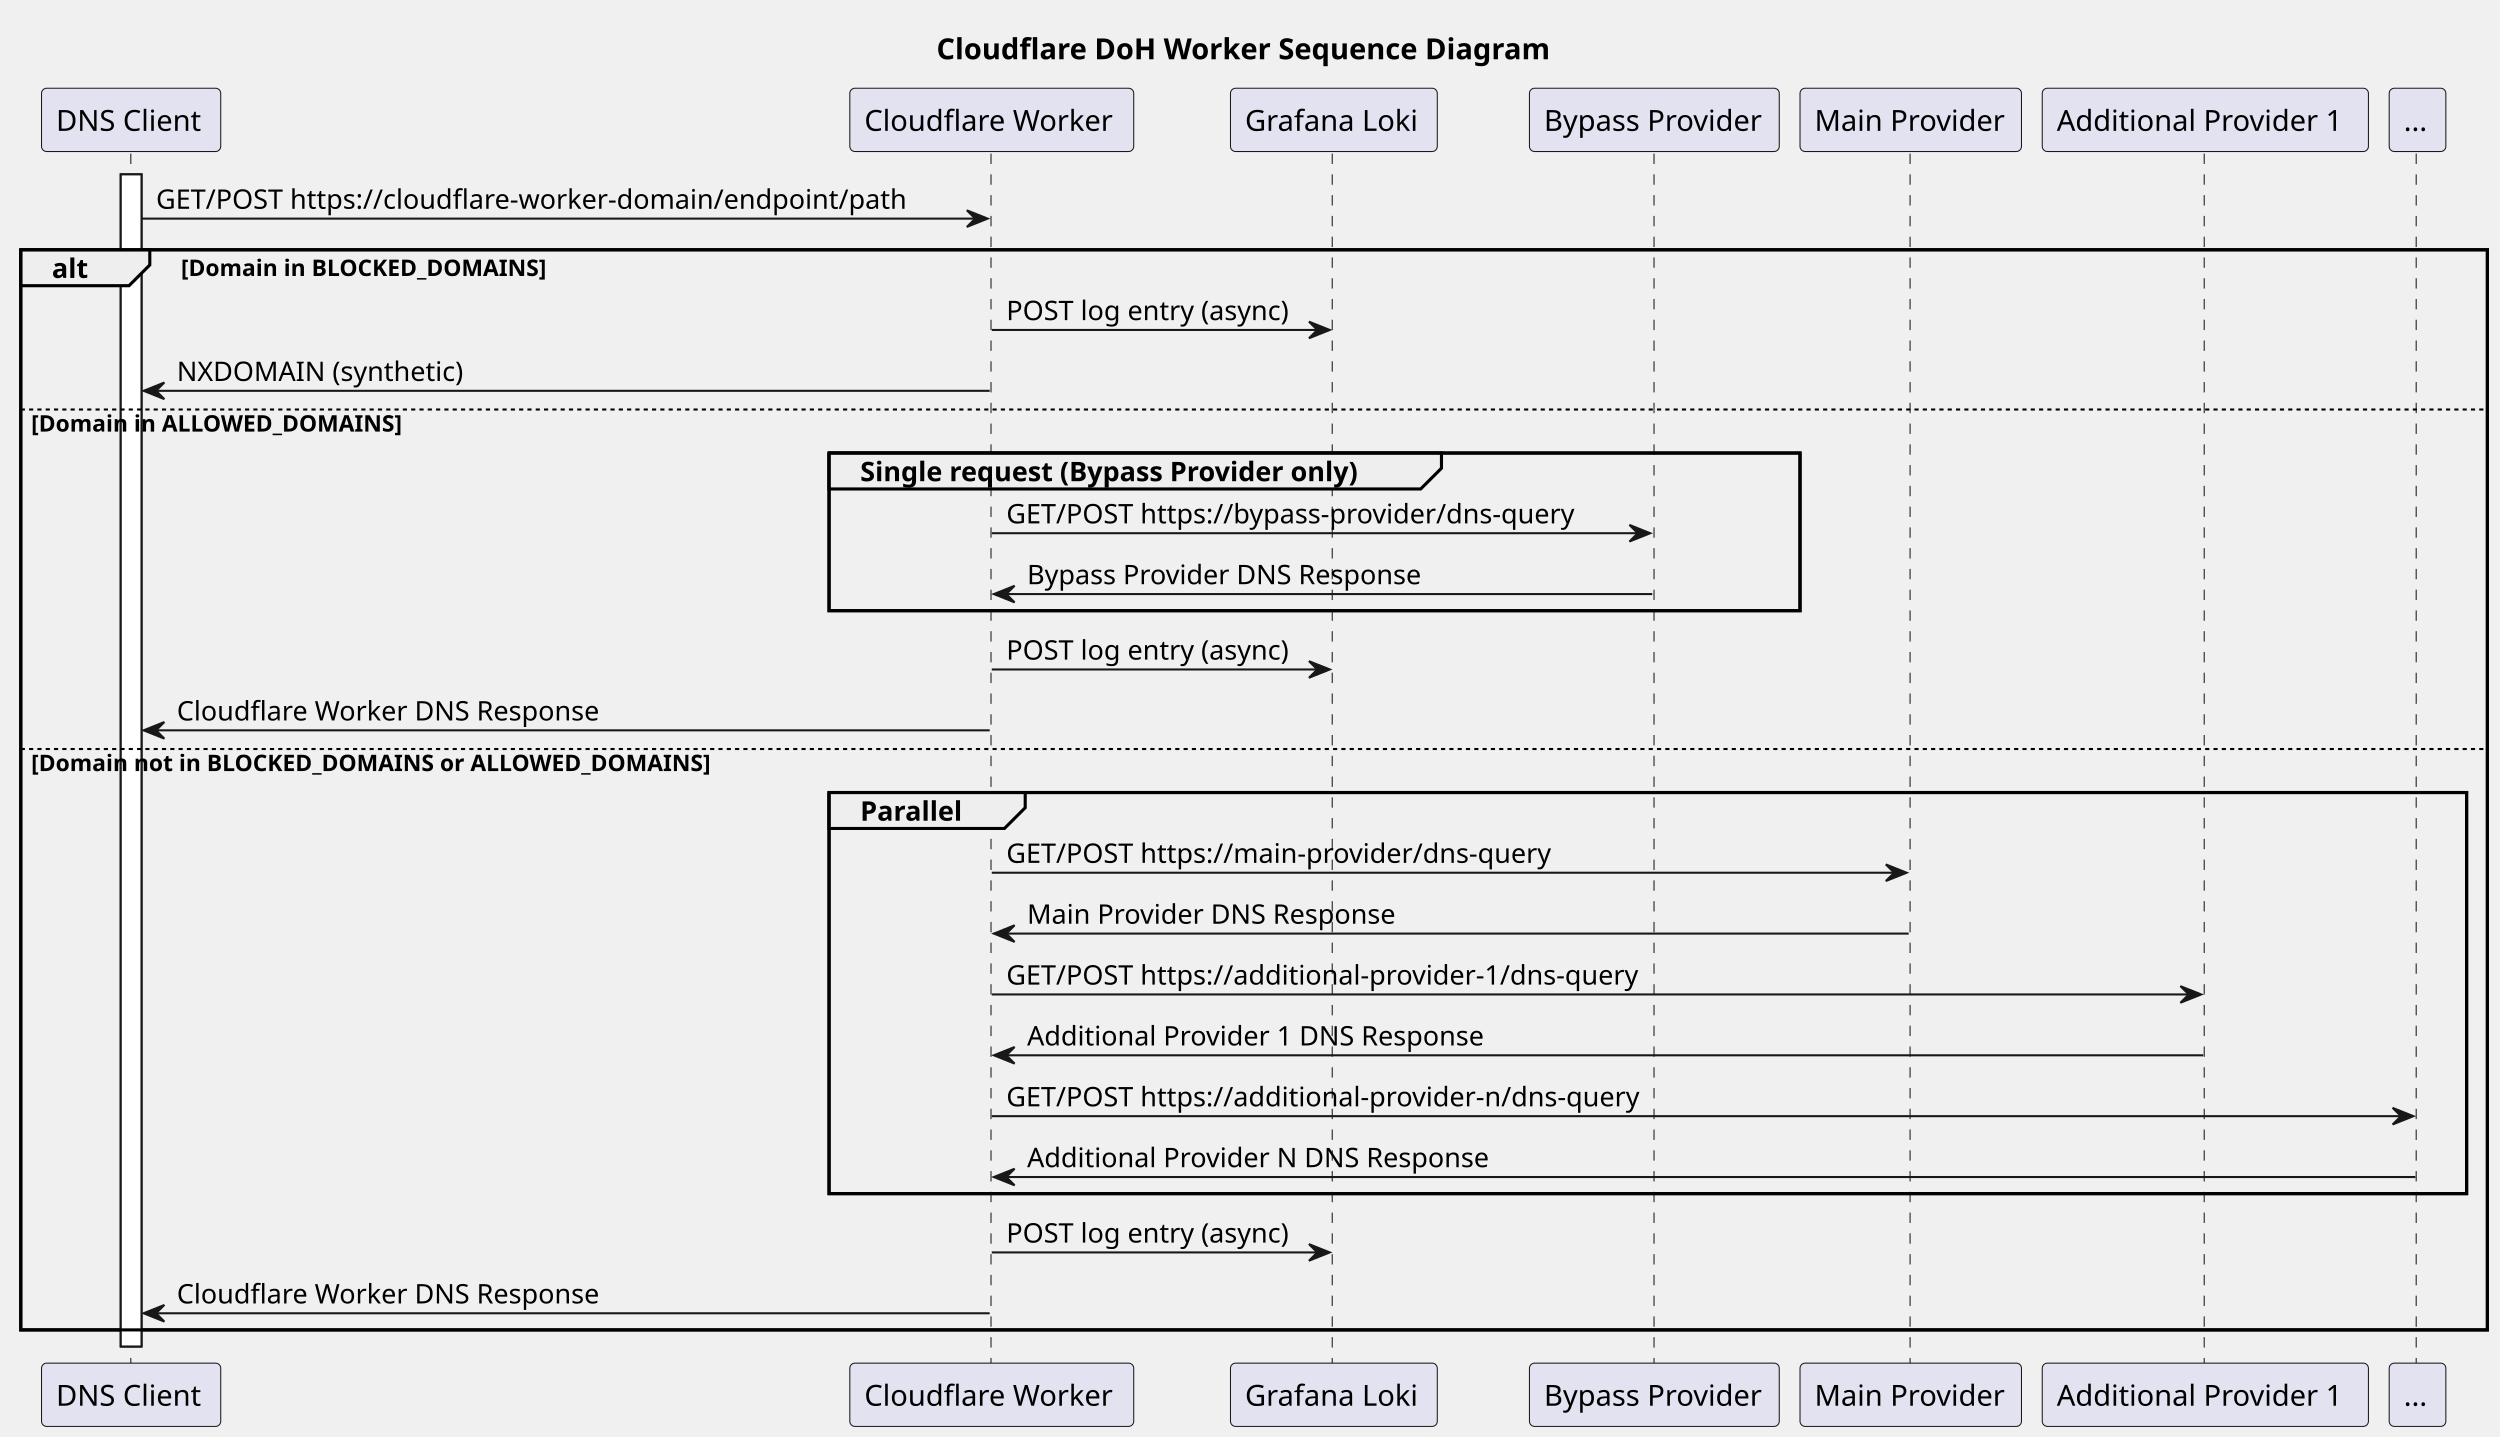
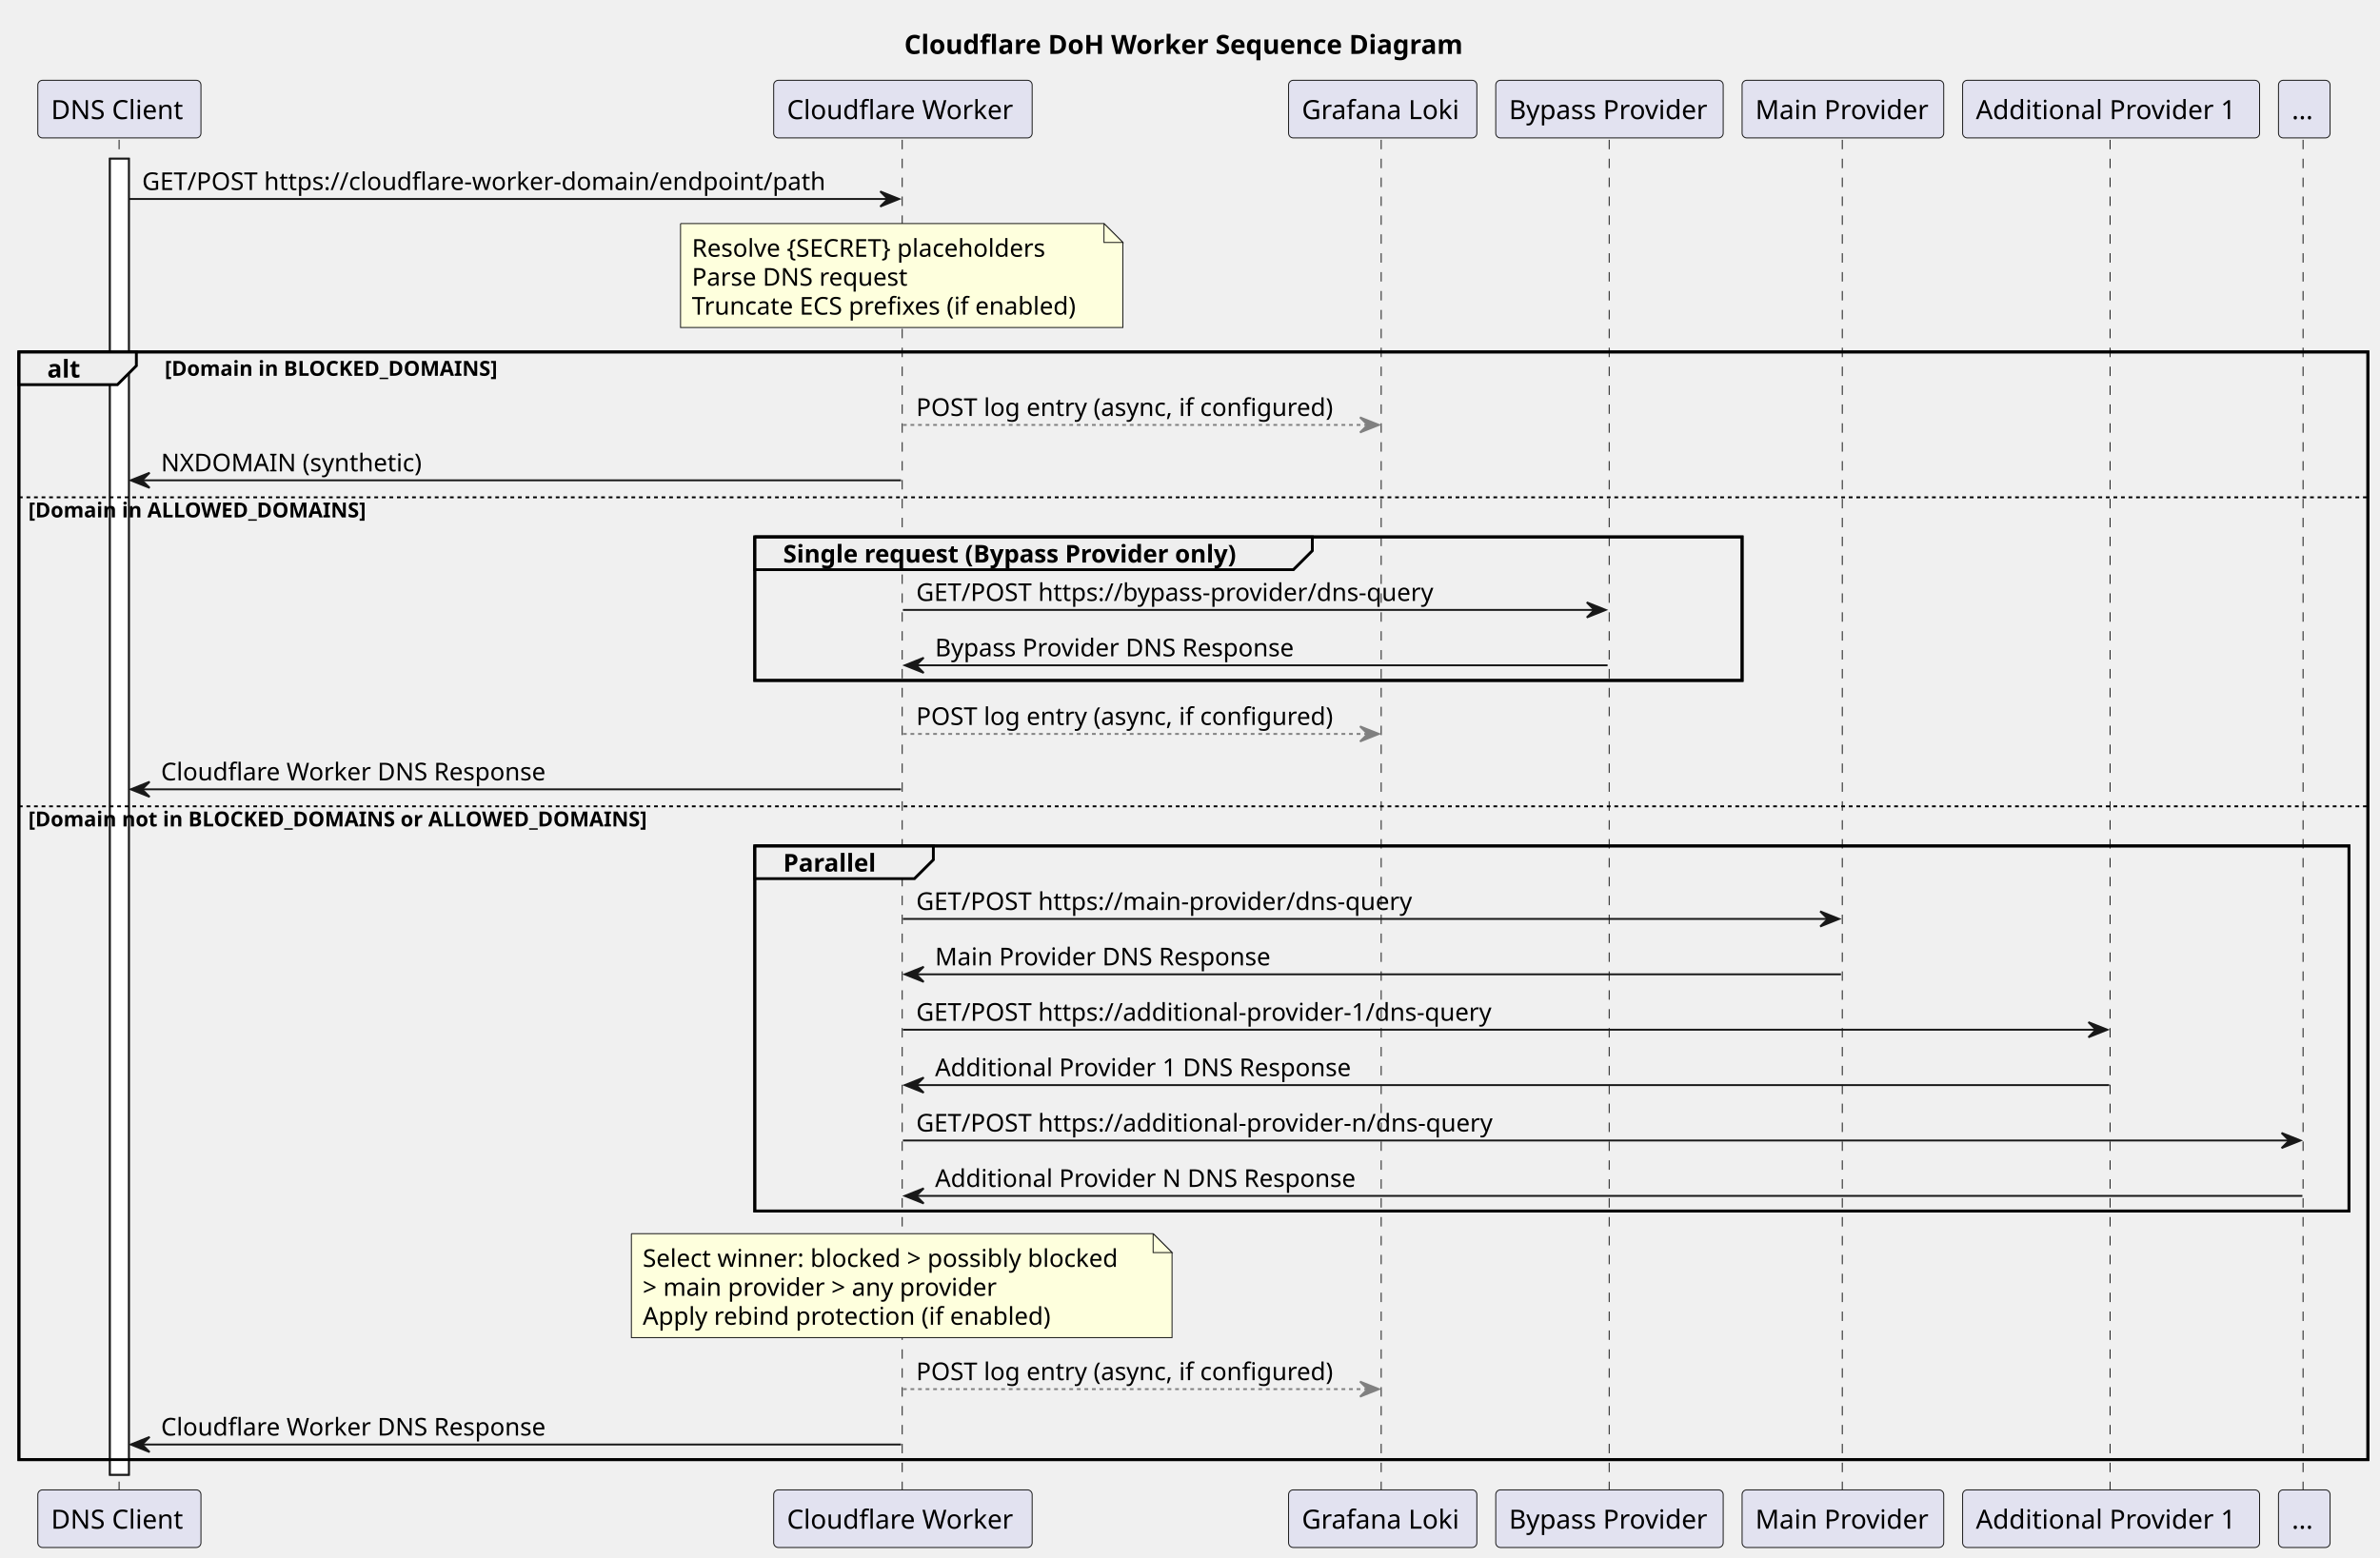
- <svg xmlns="http://www.w3.org/2000/svg" contentStyleType="text/css" data-diagram-type="SEQUENCE" height="692px" preserveAspectRatio="none" style="width:1204px;height:692px;background:#FFFFFF;" version="1.1" viewBox="0 0 1204 692" width="1204px" zoomAndPan="magnify">
+ <svg xmlns="http://www.w3.org/2000/svg" contentStyleType="text/css" data-diagram-type="SEQUENCE" height="824px" preserveAspectRatio="none" style="width:1259px;height:824px;background:#FFFFFF;" version="1.1" viewBox="0 0 1259 824" width="1259px" zoomAndPan="magnify">
  <defs />
  <g>
-     <text fill="#000000" font-family="sans-serif" font-size="14" font-weight="bold" lengthAdjust="spacing" textLength="304.917" x="451.004" y="28.535">Cloudflare DoH Worker Sequence Diagram</text>
+     <text fill="#000000" font-family="sans-serif" font-size="14" font-weight="bold" lengthAdjust="spacing" textLength="304.917" x="478.336" y="28.535">Cloudflare DoH Worker Sequence Diagram</text>
    <g>
-       <rect fill="#FFFFFF" height="564.5" style="stroke:#181818;stroke-width:1;" width="10" x="58.152" y="83.977" />
-     </g>
-     <rect fill="none" height="520.189" style="stroke:#000000;stroke-width:1.5;" width="1187.924" x="10" y="120.287" />
-     <rect fill="none" height="75.932" style="stroke:#000000;stroke-width:1.5;" width="467.619" x="399.272" y="218.174" />
-     <rect fill="none" height="193.174" style="stroke:#000000;stroke-width:1.5;" width="788.652" x="399.272" y="381.682" />
+       <rect fill="#FFFFFF" height="696.363" style="stroke:#181818;stroke-width:1;" width="10" x="58.152" y="83.977" />
+     </g>
+     <rect fill="none" height="586.121" style="stroke:#000000;stroke-width:1.5;" width="1242.588" x="10" y="186.219" />
+     <rect fill="none" height="75.932" style="stroke:#000000;stroke-width:1.5;" width="522.283" x="399.272" y="284.106" />
+     <rect fill="none" height="193.174" style="stroke:#000000;stroke-width:1.5;" width="843.316" x="399.272" y="447.613" />
    <g class="participant-lifeline" data-entity-uid="part1" data-qualified-name="DNS Client" id="part1-lifeline">
      <g>
-         <rect fill="#000000" fill-opacity="0" height="583.5" width="8" x="59.152" y="73.977" />
-         <line style="stroke:#181818;stroke-width:0.5;stroke-dasharray:5,5;" x1="63" x2="63" y1="73.977" y2="657.477" />
+         <rect fill="#000000" fill-opacity="0" height="715.363" width="8" x="59.152" y="73.977" />
+         <line style="stroke:#181818;stroke-width:0.5;stroke-dasharray:5,5;" x1="63" x2="63" y1="73.977" y2="789.34" />
      </g>
    </g>
    <g class="participant-lifeline" data-entity-uid="part2" data-qualified-name="Cloudflare Worker" id="part2-lifeline">
      <g>
-         <rect fill="#000000" fill-opacity="0" height="583.5" width="8" x="473.639" y="73.977" />
-         <line style="stroke:#181818;stroke-width:0.5;stroke-dasharray:5,5;" x1="477.272" x2="477.272" y1="73.977" y2="657.477" />
+         <rect fill="#000000" fill-opacity="0" height="715.363" width="8" x="473.639" y="73.977" />
+         <line style="stroke:#181818;stroke-width:0.5;stroke-dasharray:5,5;" x1="477.272" x2="477.272" y1="73.977" y2="789.34" />
      </g>
    </g>
    <g class="participant-lifeline" data-entity-uid="part3" data-qualified-name="Grafana Loki" id="part3-lifeline">
      <g>
-         <rect fill="#000000" fill-opacity="0" height="583.5" width="8" x="638.398" y="73.977" />
-         <line style="stroke:#181818;stroke-width:0.5;stroke-dasharray:5,5;" x1="641.598" x2="641.598" y1="73.977" y2="657.477" />
+         <rect fill="#000000" fill-opacity="0" height="715.363" width="8" x="727.443" y="73.977" />
+         <line style="stroke:#181818;stroke-width:0.5;stroke-dasharray:5,5;" x1="730.643" x2="730.643" y1="73.977" y2="789.34" />
      </g>
    </g>
    <g class="participant-lifeline" data-entity-uid="part4" data-qualified-name="Bypass Provider" id="part4-lifeline">
      <g>
-         <rect fill="#000000" fill-opacity="0" height="583.5" width="8" x="792.735" y="73.977" />
-         <line style="stroke:#181818;stroke-width:0.5;stroke-dasharray:5,5;" x1="796.579" x2="796.579" y1="73.977" y2="657.477" />
+         <rect fill="#000000" fill-opacity="0" height="715.363" width="8" x="847.399" y="73.977" />
+         <line style="stroke:#181818;stroke-width:0.5;stroke-dasharray:5,5;" x1="851.243" x2="851.243" y1="73.977" y2="789.34" />
      </g>
    </g>
    <g class="participant-lifeline" data-entity-uid="part5" data-qualified-name="Main Provider" id="part5-lifeline">
      <g>
-         <rect fill="#000000" fill-opacity="0" height="583.5" width="8" x="916.218" y="73.977" />
-         <line style="stroke:#181818;stroke-width:0.5;stroke-dasharray:5,5;" x1="919.891" x2="919.891" y1="73.977" y2="657.477" />
+         <rect fill="#000000" fill-opacity="0" height="715.363" width="8" x="970.882" y="73.977" />
+         <line style="stroke:#181818;stroke-width:0.5;stroke-dasharray:5,5;" x1="974.555" x2="974.555" y1="73.977" y2="789.34" />
      </g>
    </g>
    <g class="participant-lifeline" data-entity-uid="part6" data-qualified-name="Additional Provider 1" id="part6-lifeline">
      <g>
-         <rect fill="#000000" fill-opacity="0" height="583.5" width="8" x="1058.09" y="73.977" />
-         <line style="stroke:#181818;stroke-width:0.5;stroke-dasharray:5,5;" x1="1061.545" x2="1061.545" y1="73.977" y2="657.477" />
+         <rect fill="#000000" fill-opacity="0" height="715.363" width="8" x="1112.754" y="73.977" />
+         <line style="stroke:#181818;stroke-width:0.5;stroke-dasharray:5,5;" x1="1116.209" x2="1116.209" y1="73.977" y2="789.34" />
      </g>
    </g>
    <g class="participant-lifeline" data-entity-uid="part7" data-qualified-name="..." id="part7-lifeline">
      <g>
-         <rect fill="#000000" fill-opacity="0" height="583.5" width="8" x="1160.28" y="73.977" />
-         <line style="stroke:#181818;stroke-width:0.5;stroke-dasharray:5,5;" x1="1163.635" x2="1163.635" y1="73.977" y2="657.477" />
+         <rect fill="#000000" fill-opacity="0" height="715.363" width="8" x="1214.944" y="73.977" />
+         <line style="stroke:#181818;stroke-width:0.5;stroke-dasharray:5,5;" x1="1218.299" x2="1218.299" y1="73.977" y2="789.34" />
      </g>
    </g>
    <g class="participant participant-head" data-entity-uid="part1" data-qualified-name="DNS Client" id="part1-head">
      <rect fill="#E2E2F0" height="30.488" rx="2.5" ry="2.5" style="stroke:#181818;stroke-width:0.5;" width="86.304" x="20" y="42.488" />
      <text fill="#000000" font-family="sans-serif" font-size="14" lengthAdjust="spacing" textLength="72.304" x="27" y="63.023">DNS Client</text>
    </g>
    <g class="participant participant-tail" data-entity-uid="part1" data-qualified-name="DNS Client" id="part1-tail">
-       <rect fill="#E2E2F0" height="30.488" rx="2.5" ry="2.5" style="stroke:#181818;stroke-width:0.5;" width="86.304" x="20" y="656.477" />
-       <text fill="#000000" font-family="sans-serif" font-size="14" lengthAdjust="spacing" textLength="72.304" x="27" y="677.012">DNS Client</text>
+       <rect fill="#E2E2F0" height="30.488" rx="2.5" ry="2.5" style="stroke:#181818;stroke-width:0.5;" width="86.304" x="20" y="788.34" />
+       <text fill="#000000" font-family="sans-serif" font-size="14" lengthAdjust="spacing" textLength="72.304" x="27" y="808.875">DNS Client</text>
    </g>
    <g class="participant participant-head" data-entity-uid="part2" data-qualified-name="Cloudflare Worker" id="part2-head">
      <rect fill="#E2E2F0" height="30.488" rx="2.5" ry="2.5" style="stroke:#181818;stroke-width:0.5;" width="136.732" x="409.272" y="42.488" />
      <text fill="#000000" font-family="sans-serif" font-size="14" lengthAdjust="spacing" textLength="122.732" x="416.272" y="63.023">Cloudflare Worker</text>
    </g>
    <g class="participant participant-tail" data-entity-uid="part2" data-qualified-name="Cloudflare Worker" id="part2-tail">
-       <rect fill="#E2E2F0" height="30.488" rx="2.5" ry="2.5" style="stroke:#181818;stroke-width:0.5;" width="136.732" x="409.272" y="656.477" />
-       <text fill="#000000" font-family="sans-serif" font-size="14" lengthAdjust="spacing" textLength="122.732" x="416.272" y="677.012">Cloudflare Worker</text>
+       <rect fill="#E2E2F0" height="30.488" rx="2.5" ry="2.5" style="stroke:#181818;stroke-width:0.5;" width="136.732" x="409.272" y="788.34" />
+       <text fill="#000000" font-family="sans-serif" font-size="14" lengthAdjust="spacing" textLength="122.732" x="416.272" y="808.875">Cloudflare Worker</text>
    </g>
    <g class="participant participant-head" data-entity-uid="part3" data-qualified-name="Grafana Loki" id="part3-head">
-       <rect fill="#E2E2F0" height="30.488" rx="2.5" ry="2.5" style="stroke:#181818;stroke-width:0.5;" width="99.6" x="592.598" y="42.488" />
-       <text fill="#000000" font-family="sans-serif" font-size="14" lengthAdjust="spacing" textLength="85.6" x="599.598" y="63.023">Grafana Loki</text>
+       <rect fill="#E2E2F0" height="30.488" rx="2.5" ry="2.5" style="stroke:#181818;stroke-width:0.5;" width="99.6" x="681.643" y="42.488" />
+       <text fill="#000000" font-family="sans-serif" font-size="14" lengthAdjust="spacing" textLength="85.6" x="688.643" y="63.023">Grafana Loki</text>
    </g>
    <g class="participant participant-tail" data-entity-uid="part3" data-qualified-name="Grafana Loki" id="part3-tail">
-       <rect fill="#E2E2F0" height="30.488" rx="2.5" ry="2.5" style="stroke:#181818;stroke-width:0.5;" width="99.6" x="592.598" y="656.477" />
-       <text fill="#000000" font-family="sans-serif" font-size="14" lengthAdjust="spacing" textLength="85.6" x="599.598" y="677.012">Grafana Loki</text>
+       <rect fill="#E2E2F0" height="30.488" rx="2.5" ry="2.5" style="stroke:#181818;stroke-width:0.5;" width="99.6" x="681.643" y="788.34" />
+       <text fill="#000000" font-family="sans-serif" font-size="14" lengthAdjust="spacing" textLength="85.6" x="688.643" y="808.875">Grafana Loki</text>
    </g>
    <g class="participant participant-head" data-entity-uid="part4" data-qualified-name="Bypass Provider" id="part4-head">
-       <rect fill="#E2E2F0" height="30.488" rx="2.5" ry="2.5" style="stroke:#181818;stroke-width:0.5;" width="120.312" x="736.579" y="42.488" />
-       <text fill="#000000" font-family="sans-serif" font-size="14" lengthAdjust="spacing" textLength="106.312" x="743.579" y="63.023">Bypass Provider</text>
+       <rect fill="#E2E2F0" height="30.488" rx="2.5" ry="2.5" style="stroke:#181818;stroke-width:0.5;" width="120.312" x="791.243" y="42.488" />
+       <text fill="#000000" font-family="sans-serif" font-size="14" lengthAdjust="spacing" textLength="106.312" x="798.243" y="63.023">Bypass Provider</text>
    </g>
    <g class="participant participant-tail" data-entity-uid="part4" data-qualified-name="Bypass Provider" id="part4-tail">
-       <rect fill="#E2E2F0" height="30.488" rx="2.5" ry="2.5" style="stroke:#181818;stroke-width:0.5;" width="120.312" x="736.579" y="656.477" />
-       <text fill="#000000" font-family="sans-serif" font-size="14" lengthAdjust="spacing" textLength="106.312" x="743.579" y="677.012">Bypass Provider</text>
+       <rect fill="#E2E2F0" height="30.488" rx="2.5" ry="2.5" style="stroke:#181818;stroke-width:0.5;" width="120.312" x="791.243" y="788.34" />
+       <text fill="#000000" font-family="sans-serif" font-size="14" lengthAdjust="spacing" textLength="106.312" x="798.243" y="808.875">Bypass Provider</text>
    </g>
    <g class="participant participant-head" data-entity-uid="part5" data-qualified-name="Main Provider" id="part5-head">
-       <rect fill="#E2E2F0" height="30.488" rx="2.5" ry="2.5" style="stroke:#181818;stroke-width:0.5;" width="106.654" x="866.891" y="42.488" />
-       <text fill="#000000" font-family="sans-serif" font-size="14" lengthAdjust="spacing" textLength="92.654" x="873.891" y="63.023">Main Provider</text>
+       <rect fill="#E2E2F0" height="30.488" rx="2.5" ry="2.5" style="stroke:#181818;stroke-width:0.5;" width="106.654" x="921.555" y="42.488" />
+       <text fill="#000000" font-family="sans-serif" font-size="14" lengthAdjust="spacing" textLength="92.654" x="928.555" y="63.023">Main Provider</text>
    </g>
    <g class="participant participant-tail" data-entity-uid="part5" data-qualified-name="Main Provider" id="part5-tail">
-       <rect fill="#E2E2F0" height="30.488" rx="2.5" ry="2.5" style="stroke:#181818;stroke-width:0.5;" width="106.654" x="866.891" y="656.477" />
-       <text fill="#000000" font-family="sans-serif" font-size="14" lengthAdjust="spacing" textLength="92.654" x="873.891" y="677.012">Main Provider</text>
+       <rect fill="#E2E2F0" height="30.488" rx="2.5" ry="2.5" style="stroke:#181818;stroke-width:0.5;" width="106.654" x="921.555" y="788.34" />
+       <text fill="#000000" font-family="sans-serif" font-size="14" lengthAdjust="spacing" textLength="92.654" x="928.555" y="808.875">Main Provider</text>
    </g>
    <g class="participant participant-head" data-entity-uid="part6" data-qualified-name="Additional Provider 1" id="part6-head">
-       <rect fill="#E2E2F0" height="30.488" rx="2.5" ry="2.5" style="stroke:#181818;stroke-width:0.5;" width="157.09" x="983.545" y="42.488" />
-       <text fill="#000000" font-family="sans-serif" font-size="14" lengthAdjust="spacing" textLength="143.09" x="990.545" y="63.023">Additional Provider 1</text>
+       <rect fill="#E2E2F0" height="30.488" rx="2.5" ry="2.5" style="stroke:#181818;stroke-width:0.5;" width="157.09" x="1038.209" y="42.488" />
+       <text fill="#000000" font-family="sans-serif" font-size="14" lengthAdjust="spacing" textLength="143.09" x="1045.209" y="63.023">Additional Provider 1</text>
    </g>
    <g class="participant participant-tail" data-entity-uid="part6" data-qualified-name="Additional Provider 1" id="part6-tail">
-       <rect fill="#E2E2F0" height="30.488" rx="2.5" ry="2.5" style="stroke:#181818;stroke-width:0.5;" width="157.09" x="983.545" y="656.477" />
-       <text fill="#000000" font-family="sans-serif" font-size="14" lengthAdjust="spacing" textLength="143.09" x="990.545" y="677.012">Additional Provider 1</text>
+       <rect fill="#E2E2F0" height="30.488" rx="2.5" ry="2.5" style="stroke:#181818;stroke-width:0.5;" width="157.09" x="1038.209" y="788.34" />
+       <text fill="#000000" font-family="sans-serif" font-size="14" lengthAdjust="spacing" textLength="143.09" x="1045.209" y="808.875">Additional Provider 1</text>
    </g>
    <g class="participant participant-head" data-entity-uid="part7" data-qualified-name="..." id="part7-head">
-       <rect fill="#E2E2F0" height="30.488" rx="2.5" ry="2.5" style="stroke:#181818;stroke-width:0.5;" width="27.289" x="1150.635" y="42.488" />
-       <text fill="#000000" font-family="sans-serif" font-size="14" lengthAdjust="spacing" textLength="13.289" x="1157.635" y="63.023">...</text>
+       <rect fill="#E2E2F0" height="30.488" rx="2.5" ry="2.5" style="stroke:#181818;stroke-width:0.5;" width="27.289" x="1205.299" y="42.488" />
+       <text fill="#000000" font-family="sans-serif" font-size="14" lengthAdjust="spacing" textLength="13.289" x="1212.299" y="63.023">...</text>
    </g>
    <g class="participant participant-tail" data-entity-uid="part7" data-qualified-name="..." id="part7-tail">
-       <rect fill="#E2E2F0" height="30.488" rx="2.5" ry="2.5" style="stroke:#181818;stroke-width:0.5;" width="27.289" x="1150.635" y="656.477" />
-       <text fill="#000000" font-family="sans-serif" font-size="14" lengthAdjust="spacing" textLength="13.289" x="1157.635" y="677.012">...</text>
+       <rect fill="#E2E2F0" height="30.488" rx="2.5" ry="2.5" style="stroke:#181818;stroke-width:0.5;" width="27.289" x="1205.299" y="788.34" />
+       <text fill="#000000" font-family="sans-serif" font-size="14" lengthAdjust="spacing" textLength="13.289" x="1212.299" y="808.875">...</text>
    </g>
    <g>
-       <rect fill="#FFFFFF" height="564.5" style="stroke:#181818;stroke-width:1;" width="10" x="58.152" y="83.977" />
+       <rect fill="#FFFFFF" height="696.363" style="stroke:#181818;stroke-width:1;" width="10" x="58.152" y="83.977" />
    </g>
    <g class="message" data-entity-1="part1" data-entity-2="part2" id="msg1">
      <polygon fill="#181818" points="465.639,101.287,475.639,105.287,465.639,109.287,469.639,105.287" style="stroke:#181818;stroke-width:1;" />
      <line style="stroke:#181818;stroke-width:1;" x1="68.152" x2="471.639" y1="105.287" y2="105.287" />
      <text fill="#000000" font-family="sans-serif" font-size="13" lengthAdjust="spacing" textLength="385.487" x="75.152" y="100.545">GET/POST https://cloudflare-worker-domain/endpoint/path</text>
    </g>
-     <path d="M10,120.287 L72.139,120.287 L72.139,127.598 L62.139,137.598 L10,137.598 L10,120.287" fill="#EEEEEE" style="stroke:#000000;stroke-width:1.5;" />
-     <rect fill="none" height="520.189" style="stroke:#000000;stroke-width:1.5;" width="1187.924" x="10" y="120.287" />
-     <text fill="#000000" font-family="sans-serif" font-size="13" font-weight="bold" lengthAdjust="spacing" textLength="17.139" x="25" y="133.856">alt</text>
-     <text fill="#000000" font-family="sans-serif" font-size="11" font-weight="bold" lengthAdjust="spacing" textLength="182.993" x="87.139" y="132.922">[Domain in BLOCKED_DOMAINS]</text>
+     <path d="M360,118.287 L360,173.287 L594,173.287 L594,128.287 L584,118.287 L360,118.287" fill="#FEFFDD" style="stroke:#181818;stroke-width:0.5;" />
+     <path d="M584,118.287 L584,128.287 L594,128.287 L584,118.287" fill="#FEFFDD" style="stroke:#181818;stroke-width:0.5;" />
+     <text fill="#000000" font-family="sans-serif" font-size="13" lengthAdjust="spacing" textLength="191.217" x="366" y="135.856">Resolve {SECRET} placeholders</text>
+     <text fill="#000000" font-family="sans-serif" font-size="13" lengthAdjust="spacing" textLength="115.667" x="366" y="151.166">Parse DNS request</text>
+     <text fill="#000000" font-family="sans-serif" font-size="13" lengthAdjust="spacing" textLength="213.084" x="366" y="166.477">Truncate ECS prefixes (if enabled)</text>
+     <path d="M10,186.219 L72.139,186.219 L72.139,193.529 L62.139,203.529 L10,203.529 L10,186.219" fill="#EEEEEE" style="stroke:#000000;stroke-width:1.5;" />
+     <rect fill="none" height="586.121" style="stroke:#000000;stroke-width:1.5;" width="1242.588" x="10" y="186.219" />
+     <text fill="#000000" font-family="sans-serif" font-size="13" font-weight="bold" lengthAdjust="spacing" textLength="17.139" x="25" y="199.787">alt</text>
+     <text fill="#000000" font-family="sans-serif" font-size="11" font-weight="bold" lengthAdjust="spacing" textLength="182.993" x="87.139" y="198.853">[Domain in BLOCKED_DOMAINS]</text>
    <g class="message" data-entity-1="part2" data-entity-2="part3" id="msg2">
-       <polygon fill="#181818" points="630.398,154.908,640.398,158.908,630.398,162.908,634.398,158.908" style="stroke:#181818;stroke-width:1;" />
-       <line style="stroke:#181818;stroke-width:1;" x1="477.639" x2="636.398" y1="158.908" y2="158.908" />
-       <text fill="#000000" font-family="sans-serif" font-size="13" lengthAdjust="spacing" textLength="140.759" x="484.639" y="154.166">POST log entry (async)</text>
+       <polygon fill="#808080" points="719.443,220.84,729.443,224.84,719.443,228.84,723.443,224.84" style="stroke:#808080;stroke-width:1;" />
+       <line style="stroke:#808080;stroke-width:1;stroke-dasharray:2,2;" x1="477.639" x2="725.443" y1="224.84" y2="224.84" />
+       <text fill="#000000" font-family="sans-serif" font-size="13" lengthAdjust="spacing" textLength="229.804" x="484.639" y="220.098">POST log entry (async, if configured)</text>
    </g>
    <g class="message" data-entity-1="part2" data-entity-2="part1" id="msg3">
-       <polygon fill="#181818" points="79.152,184.219,69.152,188.219,79.152,192.219,75.152,188.219" style="stroke:#181818;stroke-width:1;" />
-       <line style="stroke:#181818;stroke-width:1;" x1="73.152" x2="476.639" y1="188.219" y2="188.219" />
-       <text fill="#000000" font-family="sans-serif" font-size="13" lengthAdjust="spacing" textLength="140.601" x="85.152" y="183.477">NXDOMAIN (synthetic)</text>
-     </g>
-     <line style="stroke:#000000;stroke-width:1;stroke-dasharray:2,2;" x1="10" x2="1197.924" y1="197.219" y2="197.219" />
-     <text fill="#000000" font-family="sans-serif" font-size="11" font-weight="bold" lengthAdjust="spacing" textLength="184.857" x="15" y="207.853">[Domain in ALLOWED_DOMAINS]</text>
-     <path d="M399.272,218.174 L694.211,218.174 L694.211,225.484 L684.211,235.484 L399.272,235.484 L399.272,218.174" fill="#EEEEEE" style="stroke:#000000;stroke-width:1.5;" />
-     <rect fill="none" height="75.932" style="stroke:#000000;stroke-width:1.5;" width="467.619" x="399.272" y="218.174" />
-     <text fill="#000000" font-family="sans-serif" font-size="13" font-weight="bold" lengthAdjust="spacing" textLength="249.939" x="414.272" y="231.742">Single request (Bypass Provider only)</text>
+       <polygon fill="#181818" points="79.152,250.15,69.152,254.15,79.152,258.15,75.152,254.15" style="stroke:#181818;stroke-width:1;" />
+       <line style="stroke:#181818;stroke-width:1;" x1="73.152" x2="476.639" y1="254.15" y2="254.15" />
+       <text fill="#000000" font-family="sans-serif" font-size="13" lengthAdjust="spacing" textLength="140.601" x="85.152" y="249.408">NXDOMAIN (synthetic)</text>
+     </g>
+     <line style="stroke:#000000;stroke-width:1;stroke-dasharray:2,2;" x1="10" x2="1252.588" y1="263.15" y2="263.15" />
+     <text fill="#000000" font-family="sans-serif" font-size="11" font-weight="bold" lengthAdjust="spacing" textLength="184.857" x="15" y="273.785">[Domain in ALLOWED_DOMAINS]</text>
+     <path d="M399.272,284.106 L694.211,284.106 L694.211,291.416 L684.211,301.416 L399.272,301.416 L399.272,284.106" fill="#EEEEEE" style="stroke:#000000;stroke-width:1.5;" />
+     <rect fill="none" height="75.932" style="stroke:#000000;stroke-width:1.5;" width="522.283" x="399.272" y="284.106" />
+     <text fill="#000000" font-family="sans-serif" font-size="13" font-weight="bold" lengthAdjust="spacing" textLength="249.939" x="414.272" y="297.674">Single request (Bypass Provider only)</text>
    <g class="message" data-entity-1="part2" data-entity-2="part4" id="msg4">
-       <polygon fill="#181818" points="784.735,252.795,794.735,256.795,784.735,260.795,788.735,256.795" style="stroke:#181818;stroke-width:1;" />
-       <line style="stroke:#181818;stroke-width:1;" x1="477.639" x2="790.735" y1="256.795" y2="256.795" />
-       <text fill="#000000" font-family="sans-serif" font-size="13" lengthAdjust="spacing" textLength="295.096" x="484.639" y="252.053">GET/POST https://bypass-provider/dns-query</text>
+       <polygon fill="#181818" points="839.399,318.727,849.399,322.727,839.399,326.727,843.399,322.727" style="stroke:#181818;stroke-width:1;" />
+       <line style="stroke:#181818;stroke-width:1;" x1="477.639" x2="845.399" y1="322.727" y2="322.727" />
+       <text fill="#000000" font-family="sans-serif" font-size="13" lengthAdjust="spacing" textLength="295.096" x="484.639" y="317.984">GET/POST https://bypass-provider/dns-query</text>
    </g>
    <g class="message" data-entity-1="part4" data-entity-2="part2" id="msg5">
-       <polygon fill="#181818" points="488.639,282.106,478.639,286.106,488.639,290.106,484.639,286.106" style="stroke:#181818;stroke-width:1;" />
-       <line style="stroke:#181818;stroke-width:1;" x1="482.639" x2="795.735" y1="286.106" y2="286.106" />
-       <text fill="#000000" font-family="sans-serif" font-size="13" lengthAdjust="spacing" textLength="193.483" x="494.639" y="281.363">Bypass Provider DNS Response</text>
+       <polygon fill="#181818" points="488.639,348.037,478.639,352.037,488.639,356.037,484.639,352.037" style="stroke:#181818;stroke-width:1;" />
+       <line style="stroke:#181818;stroke-width:1;" x1="482.639" x2="850.399" y1="352.037" y2="352.037" />
+       <text fill="#000000" font-family="sans-serif" font-size="13" lengthAdjust="spacing" textLength="193.483" x="494.639" y="347.295">Bypass Provider DNS Response</text>
    </g>
    <g class="message" data-entity-1="part2" data-entity-2="part3" id="msg6">
-       <polygon fill="#181818" points="630.398,318.416,640.398,322.416,630.398,326.416,634.398,322.416" style="stroke:#181818;stroke-width:1;" />
-       <line style="stroke:#181818;stroke-width:1;" x1="477.639" x2="636.398" y1="322.416" y2="322.416" />
-       <text fill="#000000" font-family="sans-serif" font-size="13" lengthAdjust="spacing" textLength="140.759" x="484.639" y="317.674">POST log entry (async)</text>
+       <polygon fill="#808080" points="719.443,384.348,729.443,388.348,719.443,392.348,723.443,388.348" style="stroke:#808080;stroke-width:1;" />
+       <line style="stroke:#808080;stroke-width:1;stroke-dasharray:2,2;" x1="477.639" x2="725.443" y1="388.348" y2="388.348" />
+       <text fill="#000000" font-family="sans-serif" font-size="13" lengthAdjust="spacing" textLength="229.804" x="484.639" y="383.606">POST log entry (async, if configured)</text>
    </g>
    <g class="message" data-entity-1="part2" data-entity-2="part1" id="msg7">
-       <polygon fill="#181818" points="79.152,347.727,69.152,351.727,79.152,355.727,75.152,351.727" style="stroke:#181818;stroke-width:1;" />
-       <line style="stroke:#181818;stroke-width:1;" x1="73.152" x2="476.639" y1="351.727" y2="351.727" />
-       <text fill="#000000" font-family="sans-serif" font-size="13" lengthAdjust="spacing" textLength="208.73" x="85.152" y="346.984">Cloudflare Worker DNS Response</text>
-     </g>
-     <line style="stroke:#000000;stroke-width:1;stroke-dasharray:2,2;" x1="10" x2="1197.924" y1="360.727" y2="360.727" />
-     <text fill="#000000" font-family="sans-serif" font-size="11" font-weight="bold" lengthAdjust="spacing" textLength="339.571" x="15" y="371.361">[Domain not in BLOCKED_DOMAINS or ALLOWED_DOMAINS]</text>
-     <path d="M399.272,381.682 L493.74,381.682 L493.74,388.992 L483.74,398.992 L399.272,398.992 L399.272,381.682" fill="#EEEEEE" style="stroke:#000000;stroke-width:1.5;" />
-     <rect fill="none" height="193.174" style="stroke:#000000;stroke-width:1.5;" width="788.652" x="399.272" y="381.682" />
-     <text fill="#000000" font-family="sans-serif" font-size="13" font-weight="bold" lengthAdjust="spacing" textLength="49.467" x="414.272" y="395.25">Parallel</text>
+       <polygon fill="#181818" points="79.152,413.658,69.152,417.658,79.152,421.658,75.152,417.658" style="stroke:#181818;stroke-width:1;" />
+       <line style="stroke:#181818;stroke-width:1;" x1="73.152" x2="476.639" y1="417.658" y2="417.658" />
+       <text fill="#000000" font-family="sans-serif" font-size="13" lengthAdjust="spacing" textLength="208.73" x="85.152" y="412.916">Cloudflare Worker DNS Response</text>
+     </g>
+     <line style="stroke:#000000;stroke-width:1;stroke-dasharray:2,2;" x1="10" x2="1252.588" y1="426.658" y2="426.658" />
+     <text fill="#000000" font-family="sans-serif" font-size="11" font-weight="bold" lengthAdjust="spacing" textLength="339.571" x="15" y="437.293">[Domain not in BLOCKED_DOMAINS or ALLOWED_DOMAINS]</text>
+     <path d="M399.272,447.613 L493.74,447.613 L493.74,454.924 L483.74,464.924 L399.272,464.924 L399.272,447.613" fill="#EEEEEE" style="stroke:#000000;stroke-width:1.5;" />
+     <rect fill="none" height="193.174" style="stroke:#000000;stroke-width:1.5;" width="843.316" x="399.272" y="447.613" />
+     <text fill="#000000" font-family="sans-serif" font-size="13" font-weight="bold" lengthAdjust="spacing" textLength="49.467" x="414.272" y="461.182">Parallel</text>
    <g class="message" data-entity-1="part2" data-entity-2="part5" id="msg8">
-       <polygon fill="#181818" points="908.218,416.303,918.218,420.303,908.218,424.303,912.218,420.303" style="stroke:#181818;stroke-width:1;" />
-       <line style="stroke:#181818;stroke-width:1;" x1="477.639" x2="914.218" y1="420.303" y2="420.303" />
-       <text fill="#000000" font-family="sans-serif" font-size="13" lengthAdjust="spacing" textLength="282.648" x="484.639" y="415.56">GET/POST https://main-provider/dns-query</text>
+       <polygon fill="#181818" points="962.882,482.234,972.882,486.234,962.882,490.234,966.882,486.234" style="stroke:#181818;stroke-width:1;" />
+       <line style="stroke:#181818;stroke-width:1;" x1="477.639" x2="968.882" y1="486.234" y2="486.234" />
+       <text fill="#000000" font-family="sans-serif" font-size="13" lengthAdjust="spacing" textLength="282.648" x="484.639" y="481.492">GET/POST https://main-provider/dns-query</text>
    </g>
    <g class="message" data-entity-1="part5" data-entity-2="part2" id="msg9">
-       <polygon fill="#181818" points="488.639,445.613,478.639,449.613,488.639,453.613,484.639,449.613" style="stroke:#181818;stroke-width:1;" />
-       <line style="stroke:#181818;stroke-width:1;" x1="482.639" x2="919.218" y1="449.613" y2="449.613" />
-       <text fill="#000000" font-family="sans-serif" font-size="13" lengthAdjust="spacing" textLength="180.8" x="494.639" y="444.871">Main Provider DNS Response</text>
+       <polygon fill="#181818" points="488.639,511.545,478.639,515.545,488.639,519.545,484.639,515.545" style="stroke:#181818;stroke-width:1;" />
+       <line style="stroke:#181818;stroke-width:1;" x1="482.639" x2="973.882" y1="515.545" y2="515.545" />
+       <text fill="#000000" font-family="sans-serif" font-size="13" lengthAdjust="spacing" textLength="180.8" x="494.639" y="510.803">Main Provider DNS Response</text>
    </g>
    <g class="message" data-entity-1="part2" data-entity-2="part6" id="msg10">
-       <polygon fill="#181818" points="1050.09,474.924,1060.09,478.924,1050.09,482.924,1054.09,478.924" style="stroke:#181818;stroke-width:1;" />
-       <line style="stroke:#181818;stroke-width:1;" x1="477.639" x2="1056.09" y1="478.924" y2="478.924" />
-       <text fill="#000000" font-family="sans-serif" font-size="13" lengthAdjust="spacing" textLength="330.161" x="484.639" y="474.182">GET/POST https://additional-provider-1/dns-query</text>
+       <polygon fill="#181818" points="1104.754,540.856,1114.754,544.856,1104.754,548.856,1108.754,544.856" style="stroke:#181818;stroke-width:1;" />
+       <line style="stroke:#181818;stroke-width:1;" x1="477.639" x2="1110.754" y1="544.856" y2="544.856" />
+       <text fill="#000000" font-family="sans-serif" font-size="13" lengthAdjust="spacing" textLength="330.161" x="484.639" y="540.113">GET/POST https://additional-provider-1/dns-query</text>
    </g>
    <g class="message" data-entity-1="part6" data-entity-2="part2" id="msg11">
-       <polygon fill="#181818" points="488.639,504.234,478.639,508.234,488.639,512.234,484.639,508.234" style="stroke:#181818;stroke-width:1;" />
-       <line style="stroke:#181818;stroke-width:1;" x1="482.639" x2="1061.09" y1="508.234" y2="508.234" />
-       <text fill="#000000" font-family="sans-serif" font-size="13" lengthAdjust="spacing" textLength="227.633" x="494.639" y="503.492">Additional Provider 1 DNS Response</text>
+       <polygon fill="#181818" points="488.639,570.166,478.639,574.166,488.639,578.166,484.639,574.166" style="stroke:#181818;stroke-width:1;" />
+       <line style="stroke:#181818;stroke-width:1;" x1="482.639" x2="1115.754" y1="574.166" y2="574.166" />
+       <text fill="#000000" font-family="sans-serif" font-size="13" lengthAdjust="spacing" textLength="227.633" x="494.639" y="569.424">Additional Provider 1 DNS Response</text>
    </g>
    <g class="message" data-entity-1="part2" data-entity-2="part7" id="msg12">
-       <polygon fill="#181818" points="1152.28,533.545,1162.28,537.545,1152.28,541.545,1156.28,537.545" style="stroke:#181818;stroke-width:1;" />
-       <line style="stroke:#181818;stroke-width:1;" x1="477.639" x2="1158.28" y1="537.545" y2="537.545" />
-       <text fill="#000000" font-family="sans-serif" font-size="13" lengthAdjust="spacing" textLength="330.008" x="484.639" y="532.803">GET/POST https://additional-provider-n/dns-query</text>
+       <polygon fill="#181818" points="1206.944,599.477,1216.944,603.477,1206.944,607.477,1210.944,603.477" style="stroke:#181818;stroke-width:1;" />
+       <line style="stroke:#181818;stroke-width:1;" x1="477.639" x2="1212.944" y1="603.477" y2="603.477" />
+       <text fill="#000000" font-family="sans-serif" font-size="13" lengthAdjust="spacing" textLength="330.008" x="484.639" y="598.734">GET/POST https://additional-provider-n/dns-query</text>
    </g>
    <g class="message" data-entity-1="part7" data-entity-2="part2" id="msg13">
-       <polygon fill="#181818" points="488.639,562.856,478.639,566.856,488.639,570.856,484.639,566.856" style="stroke:#181818;stroke-width:1;" />
-       <line style="stroke:#181818;stroke-width:1;" x1="482.639" x2="1163.28" y1="566.856" y2="566.856" />
-       <text fill="#000000" font-family="sans-serif" font-size="13" lengthAdjust="spacing" textLength="229.017" x="494.639" y="562.113">Additional Provider N DNS Response</text>
-     </g>
+       <polygon fill="#181818" points="488.639,628.787,478.639,632.787,488.639,636.787,484.639,632.787" style="stroke:#181818;stroke-width:1;" />
+       <line style="stroke:#181818;stroke-width:1;" x1="482.639" x2="1217.944" y1="632.787" y2="632.787" />
+       <text fill="#000000" font-family="sans-serif" font-size="13" lengthAdjust="spacing" textLength="229.017" x="494.639" y="628.045">Additional Provider N DNS Response</text>
+     </g>
+     <path d="M334,652.787 L334,707.787 L620,707.787 L620,662.787 L610,652.787 L334,652.787" fill="#FEFFDD" style="stroke:#181818;stroke-width:0.5;" />
+     <path d="M610,652.787 L610,662.787 L620,662.787 L610,652.787" fill="#FEFFDD" style="stroke:#181818;stroke-width:0.5;" />
+     <text fill="#000000" font-family="sans-serif" font-size="13" lengthAdjust="spacing" textLength="265.377" x="340" y="670.356">Select winner: blocked &gt; possibly blocked</text>
+     <text fill="#000000" font-family="sans-serif" font-size="13" lengthAdjust="spacing" textLength="199.85" x="340" y="685.666">&gt; main provider &gt; any provider</text>
+     <text fill="#000000" font-family="sans-serif" font-size="13" lengthAdjust="spacing" textLength="224.859" x="340" y="700.977">Apply rebind protection (if enabled)</text>
    <g class="message" data-entity-1="part2" data-entity-2="part3" id="msg14">
-       <polygon fill="#181818" points="630.398,599.166,640.398,603.166,630.398,607.166,634.398,603.166" style="stroke:#181818;stroke-width:1;" />
-       <line style="stroke:#181818;stroke-width:1;" x1="477.639" x2="636.398" y1="603.166" y2="603.166" />
-       <text fill="#000000" font-family="sans-serif" font-size="13" lengthAdjust="spacing" textLength="140.759" x="484.639" y="598.424">POST log entry (async)</text>
+       <polygon fill="#808080" points="719.443,731.029,729.443,735.029,719.443,739.029,723.443,735.029" style="stroke:#808080;stroke-width:1;" />
+       <line style="stroke:#808080;stroke-width:1;stroke-dasharray:2,2;" x1="477.639" x2="725.443" y1="735.029" y2="735.029" />
+       <text fill="#000000" font-family="sans-serif" font-size="13" lengthAdjust="spacing" textLength="229.804" x="484.639" y="730.287">POST log entry (async, if configured)</text>
    </g>
    <g class="message" data-entity-1="part2" data-entity-2="part1" id="msg15">
-       <polygon fill="#181818" points="79.152,628.477,69.152,632.477,79.152,636.477,75.152,632.477" style="stroke:#181818;stroke-width:1;" />
-       <line style="stroke:#181818;stroke-width:1;" x1="73.152" x2="476.639" y1="632.477" y2="632.477" />
-       <text fill="#000000" font-family="sans-serif" font-size="13" lengthAdjust="spacing" textLength="208.73" x="85.152" y="627.734">Cloudflare Worker DNS Response</text>
+       <polygon fill="#181818" points="79.152,760.34,69.152,764.34,79.152,768.34,75.152,764.34" style="stroke:#181818;stroke-width:1;" />
+       <line style="stroke:#181818;stroke-width:1;" x1="73.152" x2="476.639" y1="764.34" y2="764.34" />
+       <text fill="#000000" font-family="sans-serif" font-size="13" lengthAdjust="spacing" textLength="208.73" x="85.152" y="759.598">Cloudflare Worker DNS Response</text>
    </g>
  </g>
</svg>
